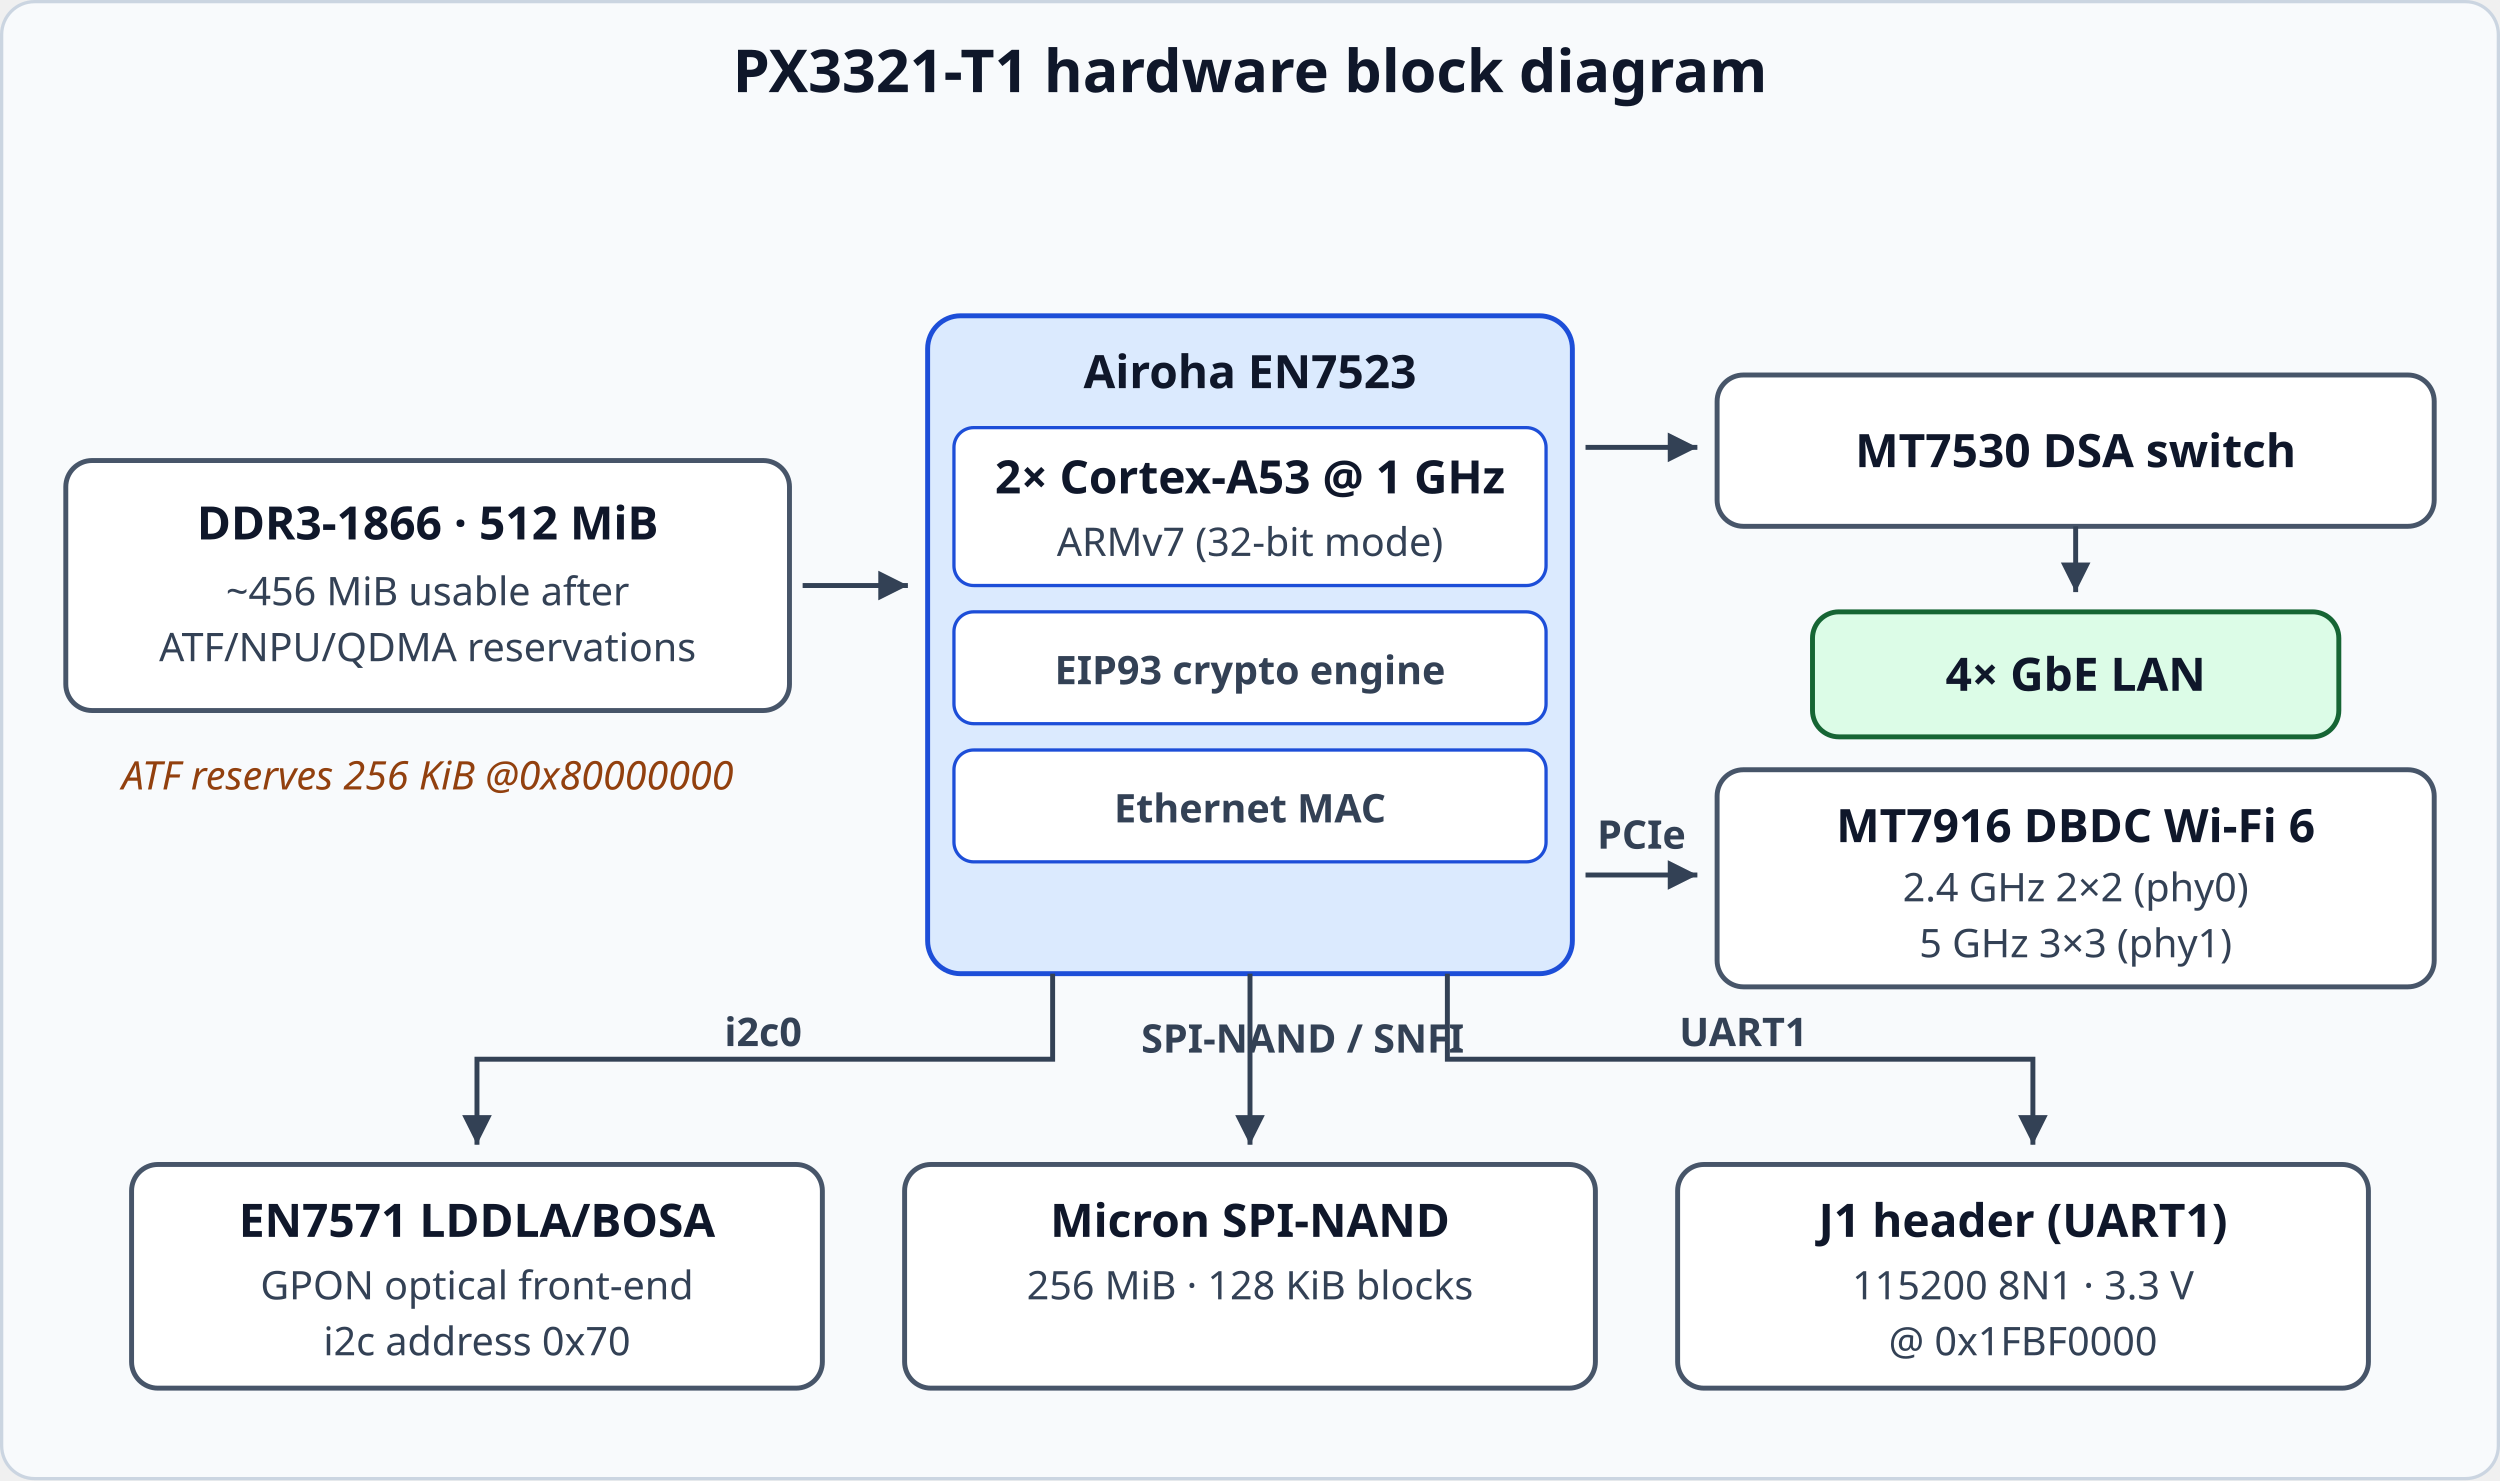
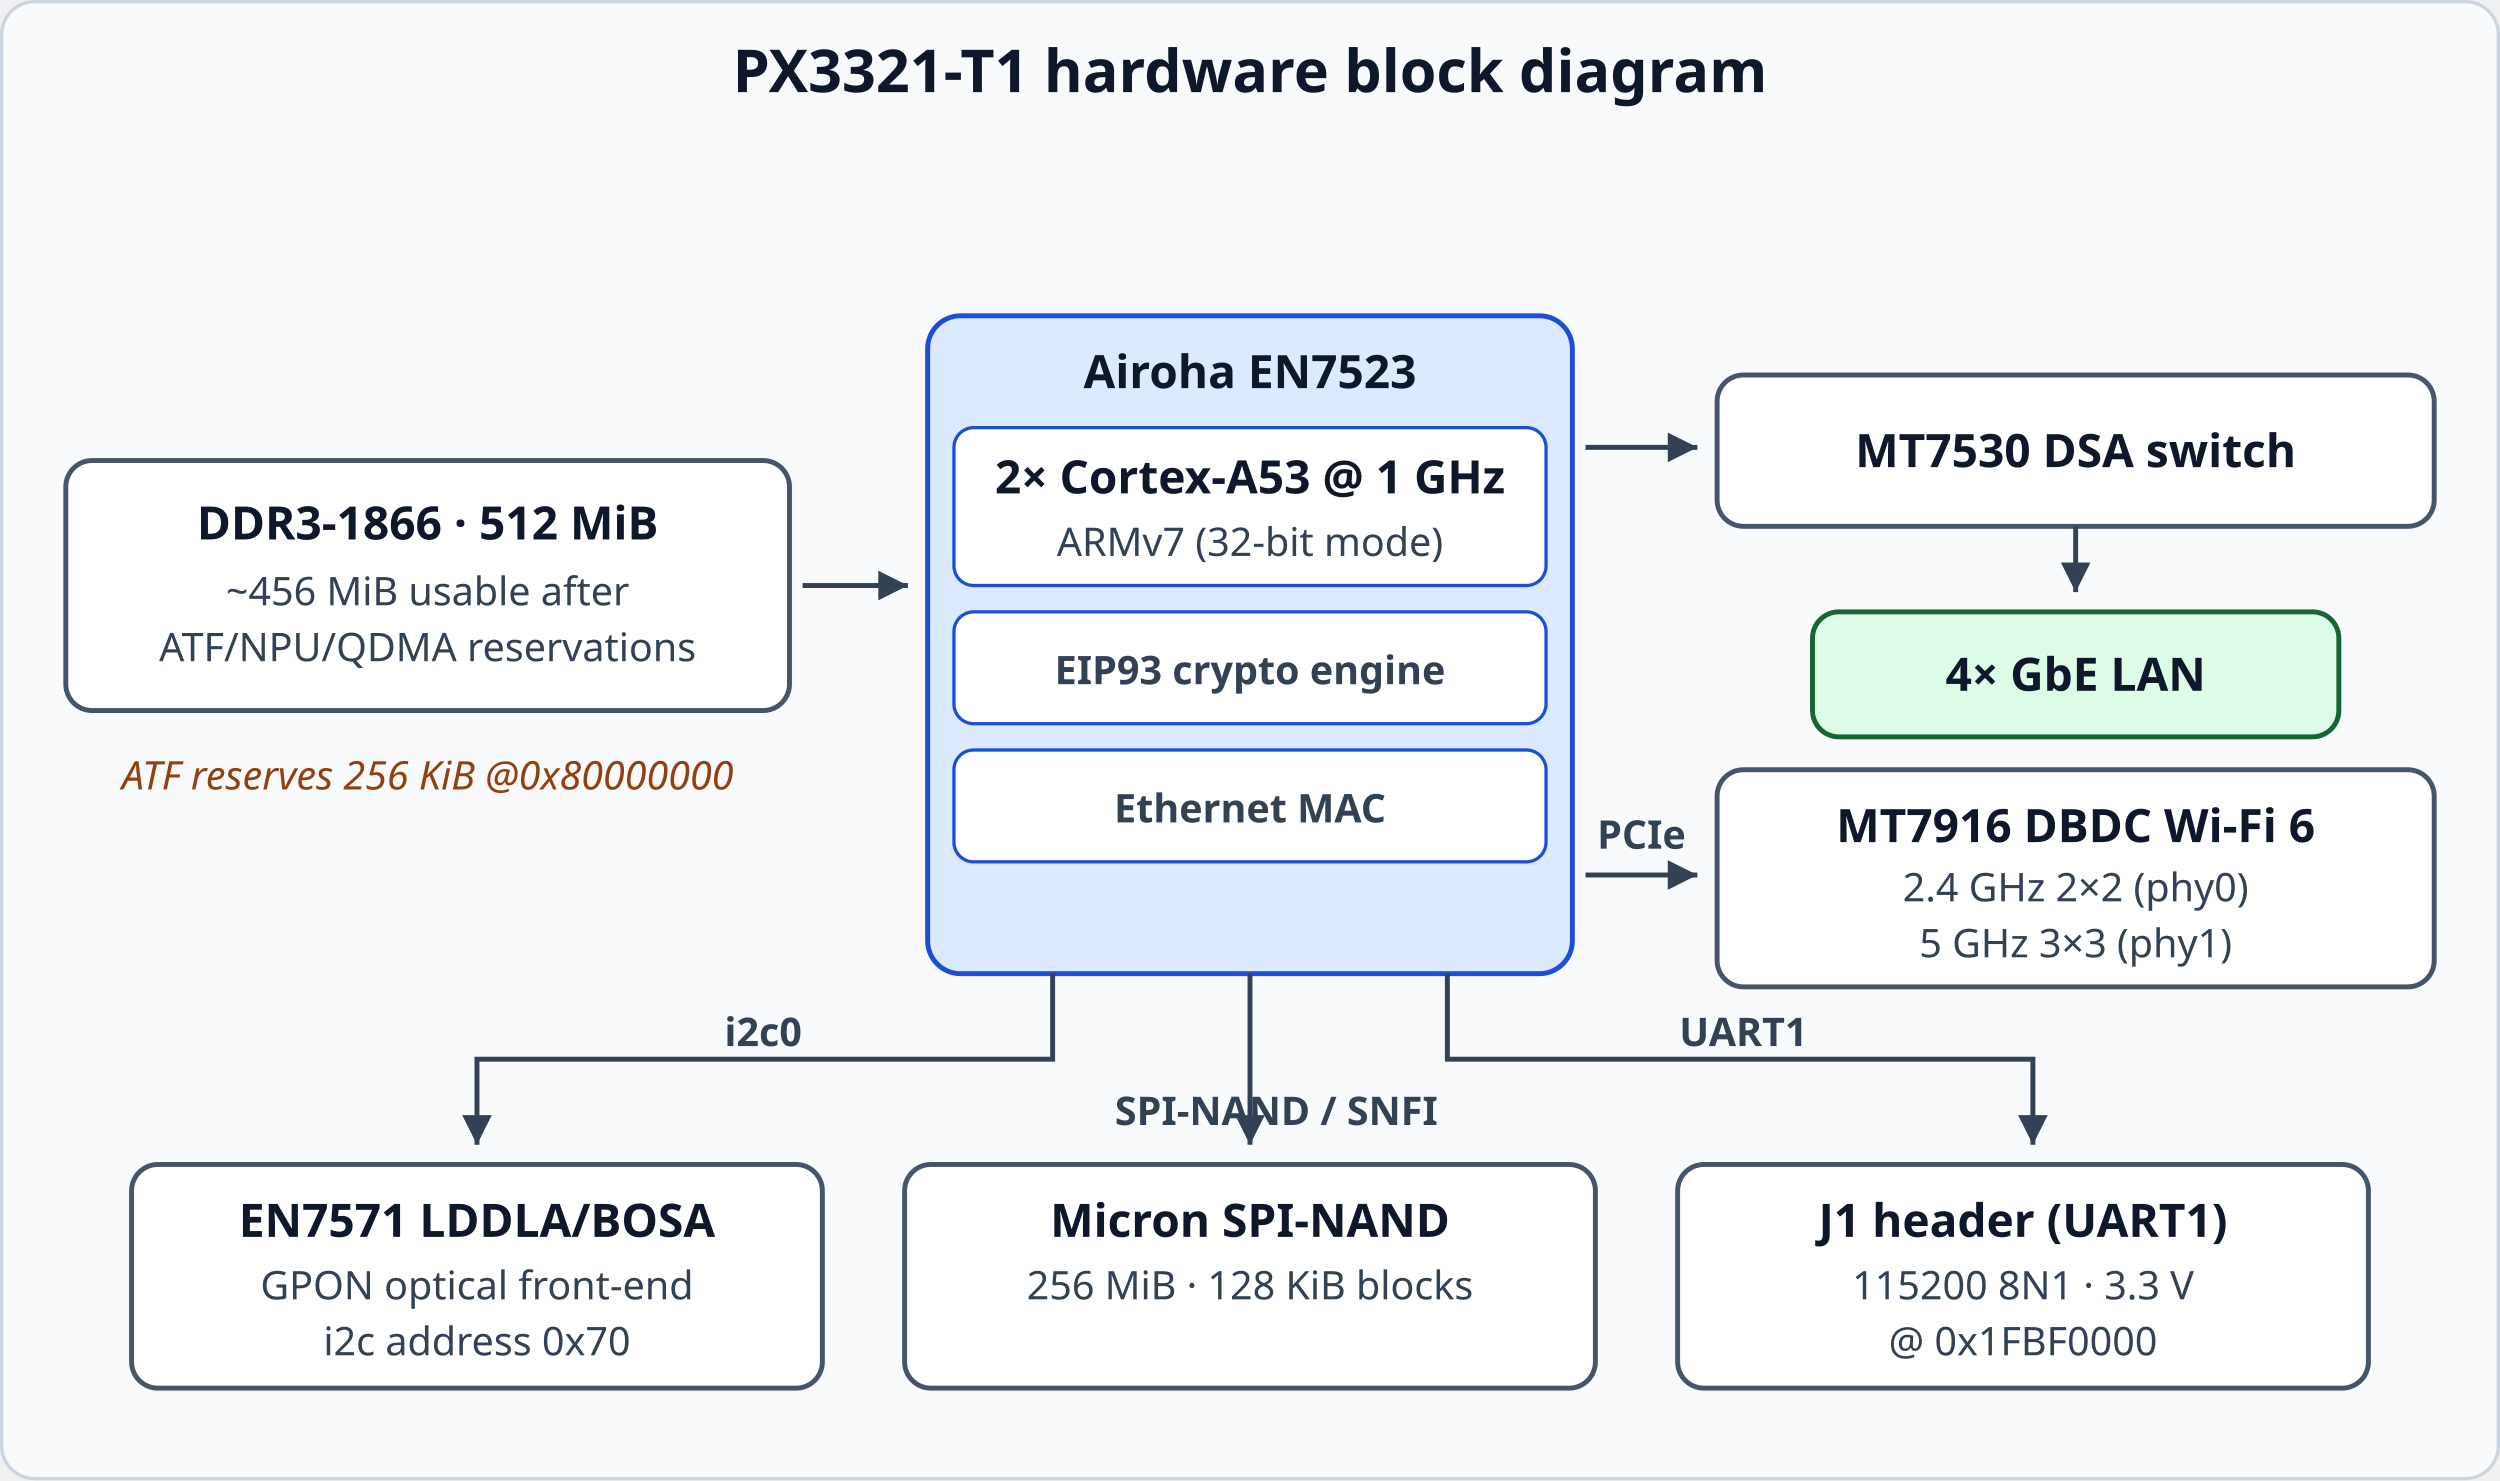
<svg xmlns="http://www.w3.org/2000/svg" viewBox="0 0 760 450" font-family="ui-sans-serif,system-ui,sans-serif">
  <rect x="0.5" y="0.5" width="759" height="449" rx="10" fill="#f8fafc" stroke="#cbd5e1" />
  <defs>
    <marker id="a" markerWidth="8" markerHeight="8" refX="6" refY="3" orient="auto">
      <path d="M0,0 L6,3 L0,6 z" fill="#334155" />
    </marker>
  </defs>
  <style>
    .title{font-size:18px;font-weight:bold;fill:#0f172a;text-anchor:middle}
    .lbl{font-size:14px;fill:#0f172a;text-anchor:middle;font-weight:bold}
    .sub{font-size:12px;fill:#334155;text-anchor:middle}
    .ann{font-size:12px;fill:#92400e;font-style:italic;text-anchor:middle}
    .bus{font-size:12px;fill:#334155;font-weight:bold;text-anchor:middle}
    .arr{stroke:#334155;stroke-width:1.5;fill:none;marker-end:url(#a)}
  </style>
  <text class="title" x="380" y="28">PX3321-T1 hardware block diagram</text>
  <rect x="20" y="140" width="220" height="76" rx="8" fill="#ffffff" stroke="#475569" stroke-width="1.5" />
  <text class="lbl" x="130" y="164">DDR3-1866 · 512 MiB</text>
  <text class="sub" x="130" y="184">~456 MiB usable after</text>
  <text class="sub" x="130" y="201">ATF/NPU/QDMA reservations</text>
  <text class="ann" x="130" y="240">ATF reserves 256 KiB @0x80000000</text>
  <line class="arr" x1="244" y1="178" x2="276" y2="178" />
  <rect x="282" y="96" width="196" height="200" rx="10" fill="#dbeafe" stroke="#1d4ed8" stroke-width="1.5" />
  <text class="lbl" x="380" y="118">Airoha EN7523</text>
  <rect x="290" y="130" width="180" height="48" rx="6" fill="#ffffff" stroke="#1d4ed8" />
  <text class="lbl" x="380" y="150">2× Cortex-A53 @ 1 GHz</text>
  <text class="sub" x="380" y="169">ARMv7 (32-bit mode)</text>
  <rect x="290" y="186" width="180" height="34" rx="6" fill="#ffffff" stroke="#1d4ed8" />
  <text class="sub" x="380" y="208" font-weight="bold">EIP93 crypto engine</text>
  <rect x="290" y="228" width="180" height="34" rx="6" fill="#ffffff" stroke="#1d4ed8" />
  <text class="sub" x="380" y="250" font-weight="bold">Ethernet MAC</text>
  <line class="arr" x1="482" y1="136" x2="516" y2="136" />
  <rect x="522" y="114" width="218" height="46" rx="8" fill="#ffffff" stroke="#475569" stroke-width="1.5" />
  <text class="lbl" x="631" y="142">MT7530 DSA switch</text>
  <line class="arr" x1="631" y1="160" x2="631" y2="180" />
  <rect x="551" y="186" width="160" height="38" rx="8" fill="#dcfce7" stroke="#166534" stroke-width="1.5" />
  <text class="lbl" x="631" y="210" fill="#14532d">4× GbE LAN</text>
  <line class="arr" x1="482" y1="266" x2="516" y2="266" />
  <text class="bus" x="499" y="258" font-size="12">PCIe</text>
  <rect x="522" y="234" width="218" height="66" rx="8" fill="#ffffff" stroke="#475569" stroke-width="1.5" />
  <text class="lbl" x="631" y="256">MT7916 DBDC Wi-Fi 6</text>
  <text class="sub" x="631" y="274">2.4 GHz 2×2 (phy0)</text>
  <text class="sub" x="631" y="291">5 GHz 3×3 (phy1)</text>
  <path class="arr" d="M320,296 L320,322 L145,322 L145,348" />
  <text class="bus" x="232" y="318">i2c0</text>
  <line class="arr" x1="380" y1="296" x2="380" y2="348" />
-   <text class="bus" x="396" y="320" text-anchor="start">SPI-NAND / SNFI</text>
+   <text class="bus" x="388" y="342" text-anchor="start">SPI-NAND / SNFI</text>
  <path class="arr" d="M440,296 L440,322 L618,322 L618,348" />
  <text class="bus" x="530" y="318">UART1</text>
  <rect x="40" y="354" width="210" height="68" rx="8" fill="#ffffff" stroke="#475569" stroke-width="1.5" />
  <text class="lbl" x="145" y="376">EN7571 LDDLA/BOSA</text>
  <text class="sub" x="145" y="395">GPON optical front-end</text>
  <text class="sub" x="145" y="412">i2c address 0x70</text>
  <rect x="275" y="354" width="210" height="68" rx="8" fill="#ffffff" stroke="#475569" stroke-width="1.5" />
  <text class="lbl" x="380" y="376">Micron SPI-NAND</text>
  <text class="sub" x="380" y="395">256 MiB · 128 KiB blocks</text>
  <rect x="510" y="354" width="210" height="68" rx="8" fill="#ffffff" stroke="#475569" stroke-width="1.5" />
  <text class="lbl" x="615" y="376">J1 header (UART1)</text>
  <text class="sub" x="615" y="395">115200 8N1 · 3.3 V</text>
  <text class="sub" x="615" y="412">@ 0x1FBF0000</text>
</svg>
